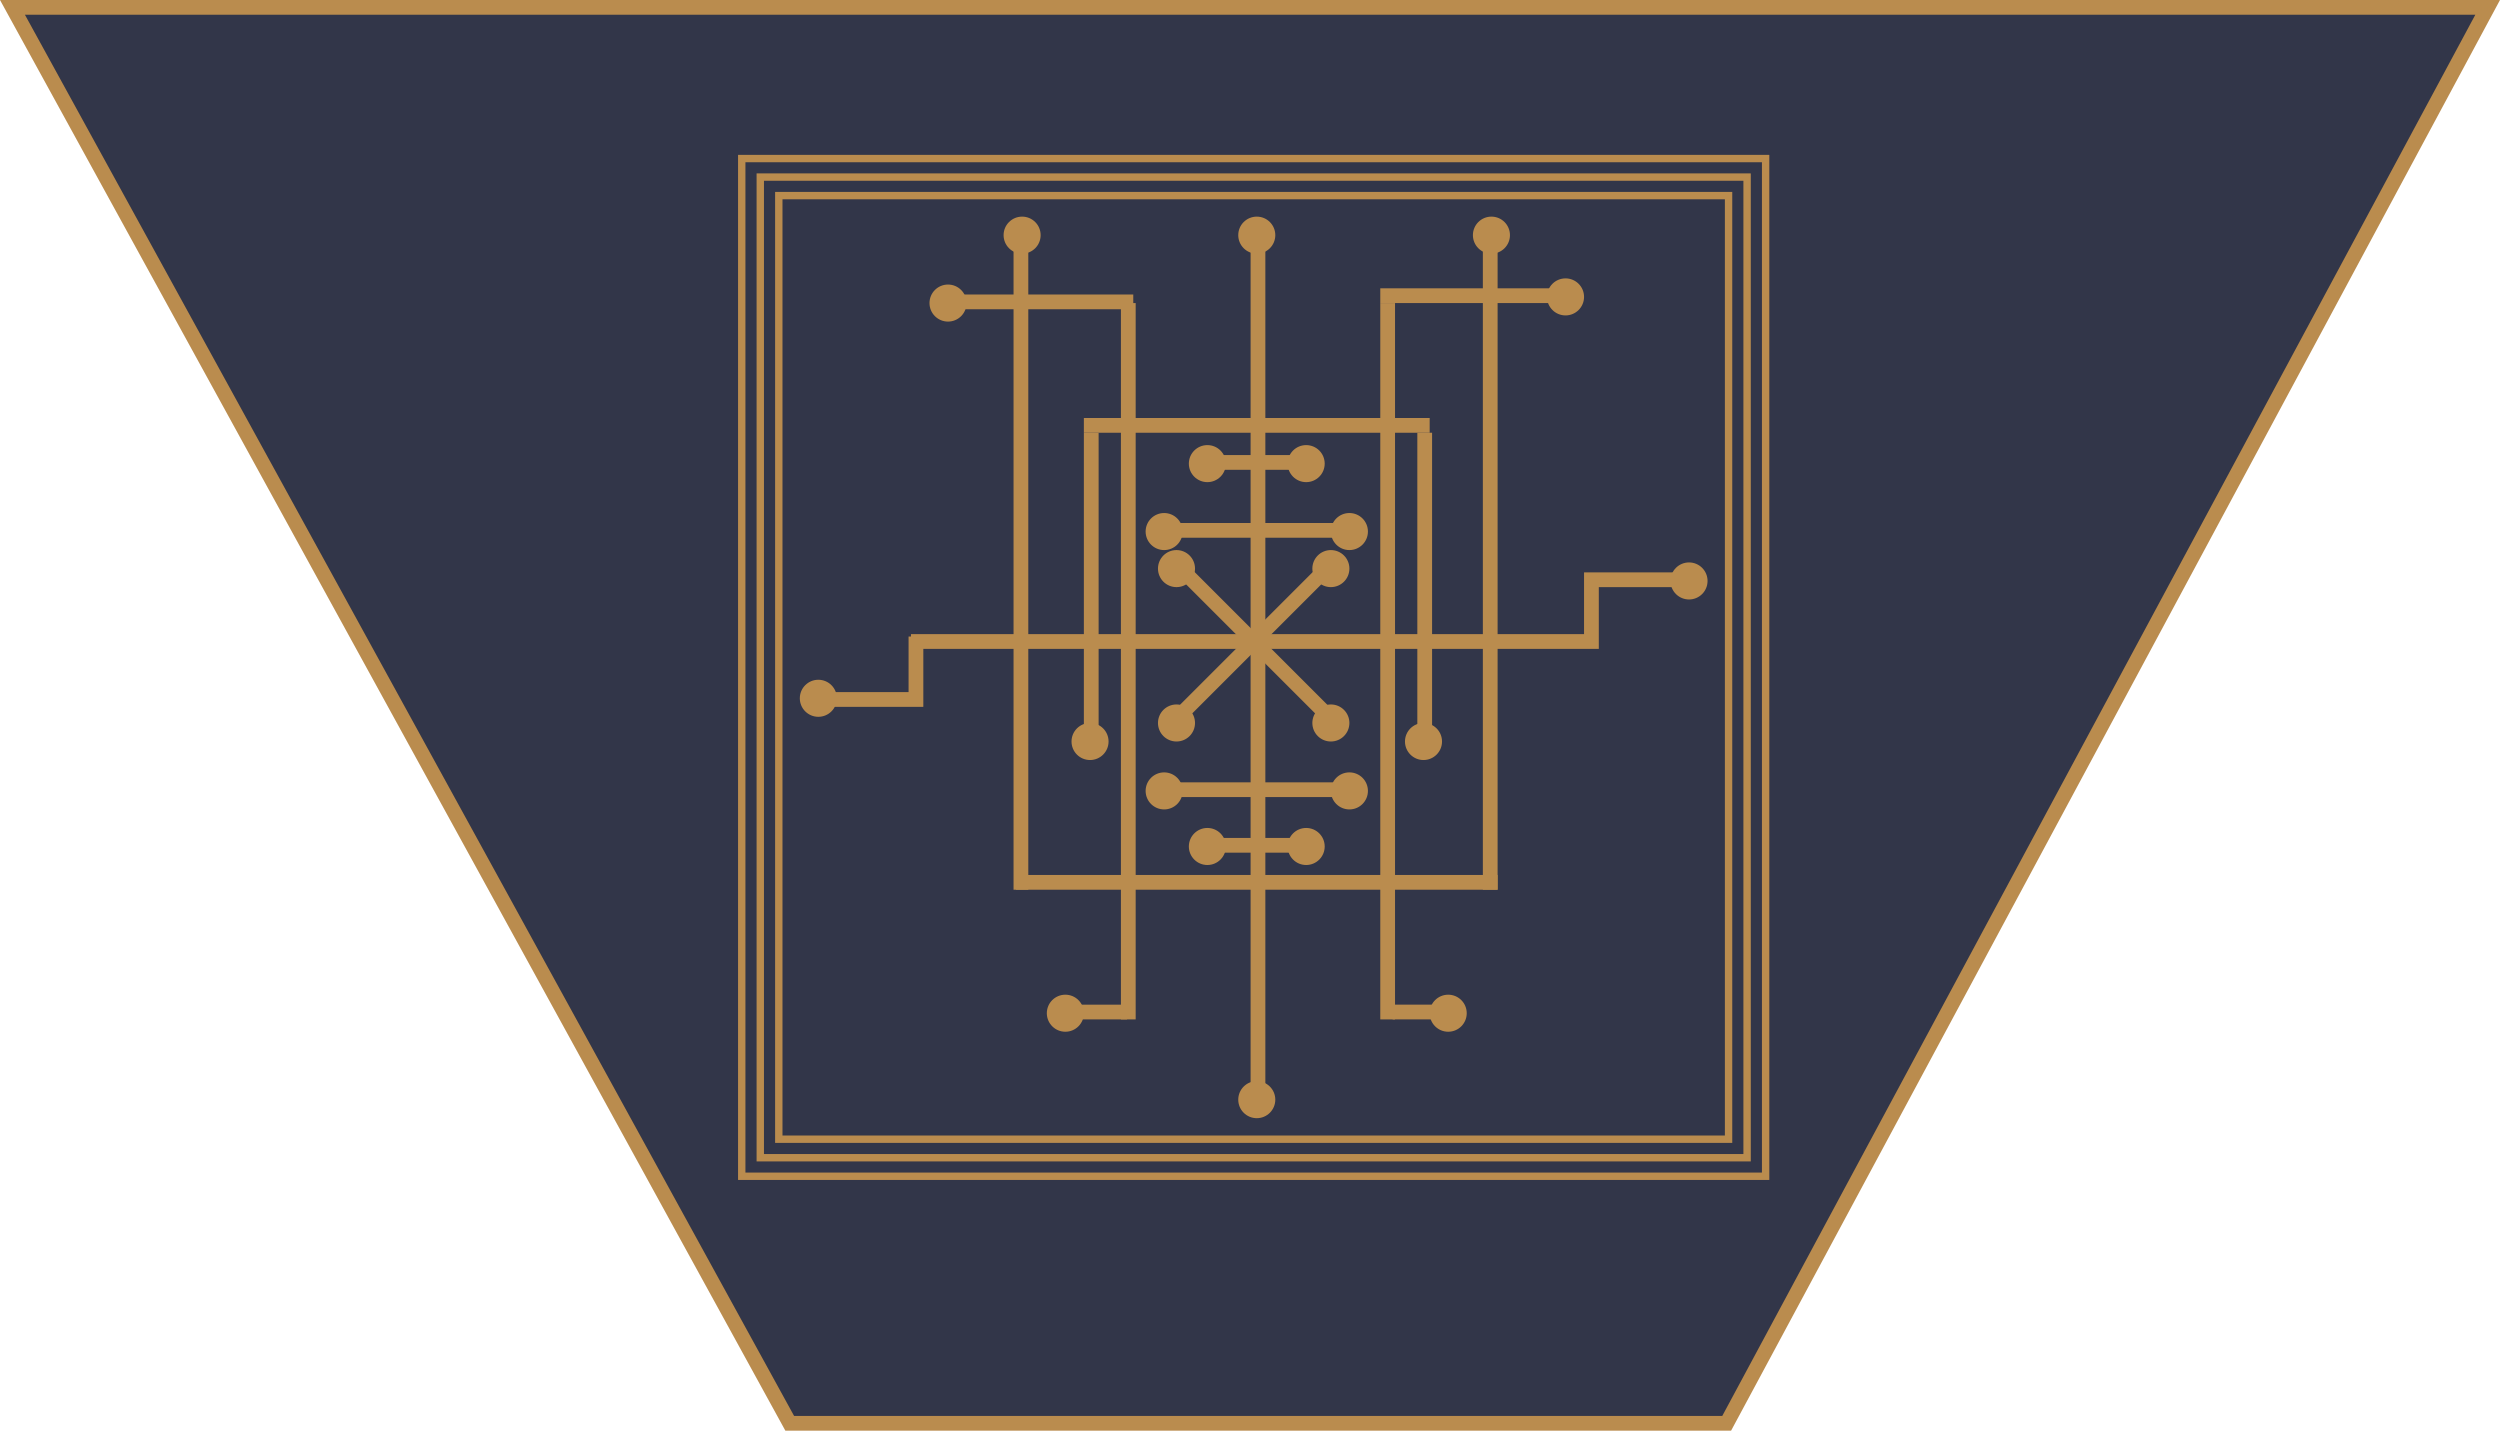
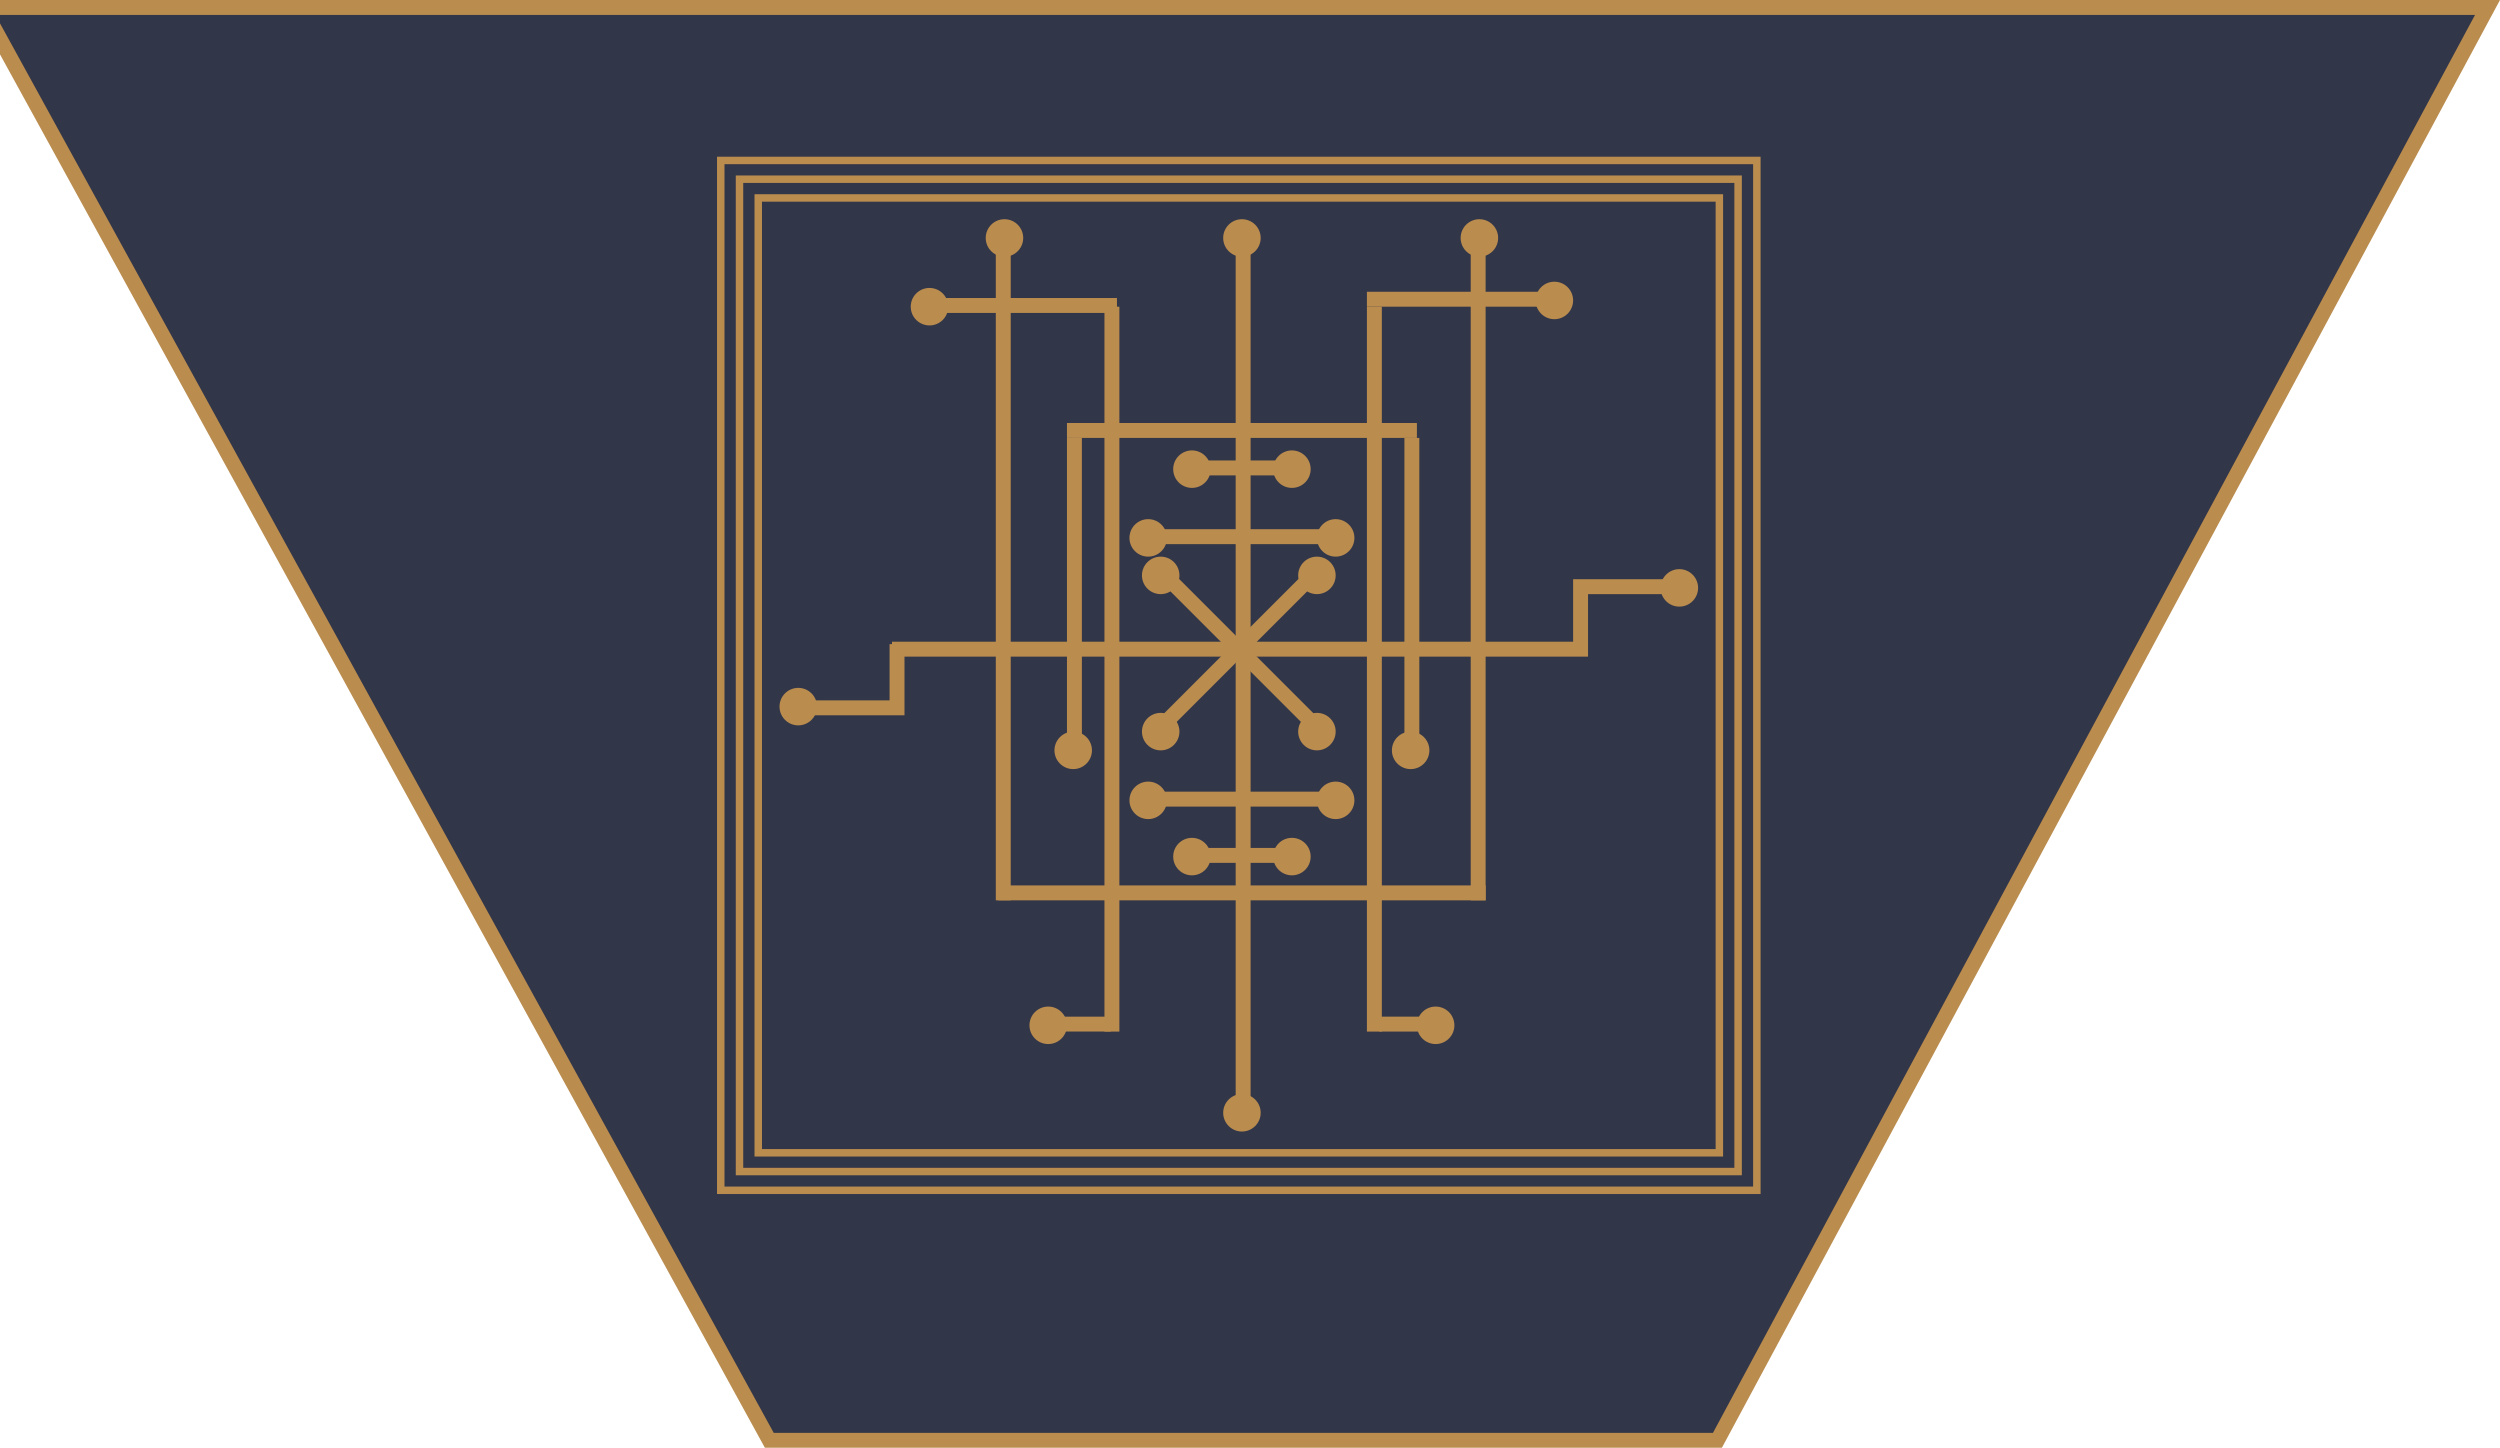
- <svg xmlns="http://www.w3.org/2000/svg" fill="none" viewBox="0 0 339 194">
+ <svg xmlns="http://www.w3.org/2000/svg" fill="none" viewBox="4 0 335 194">
  <path fill="#323649" stroke="#BA8C4E" stroke-width="2" d="M107.087 193 1.69 1h335.637l-103.19 192h-127.05Z" />
  <path stroke="#BA8C4E" stroke-width="2" d="M188.166 41.096v97.136M152.997 41.096v97.136M170.581 30.211v118.903M137.762 119.645h65.313M146.973 57.681h46.891M123.527 86.988h92.109M215.798 79.615v8.373M214.798 78.615h13.398" />
  <circle cx="229.033" cy="78.777" r="2.512" fill="#BA8C4E" />
  <circle cx="170.419" cy="31.886" r="2.512" fill="#BA8C4E" />
  <circle cx="128.551" cy="41.096" r="2.512" fill="#BA8C4E" />
  <circle cx="138.599" cy="31.886" r="2.512" fill="#BA8C4E" />
  <circle cx="202.238" cy="31.886" r="2.512" fill="#BA8C4E" />
  <circle cx="177.117" cy="62.867" r="2.512" fill="#BA8C4E" />
  <circle cx="163.72" cy="62.867" r="2.512" fill="#BA8C4E" />
  <circle cx="157.858" cy="72.078" r="2.512" fill="#BA8C4E" />
  <circle cx="182.979" cy="72.078" r="2.512" fill="#BA8C4E" />
  <circle cx="159.533" cy="77.102" r="2.512" fill="#BA8C4E" />
  <circle cx="180.467" cy="77.102" r="2.512" fill="#BA8C4E" />
  <circle cx="180.467" cy="98.036" r="2.512" fill="#BA8C4E" />
  <circle cx="159.533" cy="98.036" r="2.512" fill="#BA8C4E" />
  <circle cx="157.858" cy="107.247" r="2.512" fill="#BA8C4E" />
  <circle cx="182.979" cy="107.247" r="2.512" fill="#BA8C4E" />
  <circle cx="163.72" cy="114.783" r="2.512" fill="#BA8C4E" />
  <circle cx="177.117" cy="114.783" r="2.512" fill="#BA8C4E" />
  <path stroke="#BA8C4E" stroke-width="2" d="M124.202 94.687v-8.374M125.202 94.849h-13.398" />
  <circle cx="110.967" cy="94.687" r="2.512" fill="#BA8C4E" transform="rotate(-180 110.967 94.687)" />
  <circle cx="193.027" cy="100.548" r="2.512" fill="#BA8C4E" transform="rotate(-180 193.027 100.548)" />
  <circle cx="147.81" cy="100.548" r="2.512" fill="#BA8C4E" transform="rotate(-180 147.81 100.548)" />
  <path stroke="#BA8C4E" stroke-width="2" d="M129.389 40.934h24.283" />
  <circle r="2.512" fill="#BA8C4E" transform="matrix(-1 0 0 1 212.286 40.26)" />
  <path stroke="#BA8C4E" stroke-width="2" d="M211.449 40.096h-24.283M188.84 137.229h7.536" />
  <circle r="2.512" fill="#BA8C4E" transform="matrix(-1 0 0 1 144.461 137.392)" />
  <circle r="2.512" fill="#BA8C4E" transform="matrix(-1 0 0 1 196.377 137.392)" />
  <circle r="2.512" fill="#BA8C4E" transform="matrix(-1 0 0 1 170.419 149.114)" />
  <path stroke="#BA8C4E" stroke-width="2" d="M152.834 137.229h-7.536M147.973 58.681v41.03M193.19 58.681v41.03M202.075 120.645V31.048M138.437 120.645V31.886M164.557 62.705h11.723M158.696 71.916h23.446M158.696 71.916h23.446M158.696 107.084h23.446M164.557 114.62h11.723M159.403 76.395l22.608 22.609M180.597 76.395l-22.608 22.609" />
  <path stroke="#BA8C4E" d="M105.605 26.524h128.789v127.952H105.605z" />
  <path stroke="#BA8C4E" d="M103.093 24.012h133.813v132.976H103.093z" />
  <path stroke="#BA8C4E" d="M100.581 21.5h138.837v138H100.581z" />
</svg>
